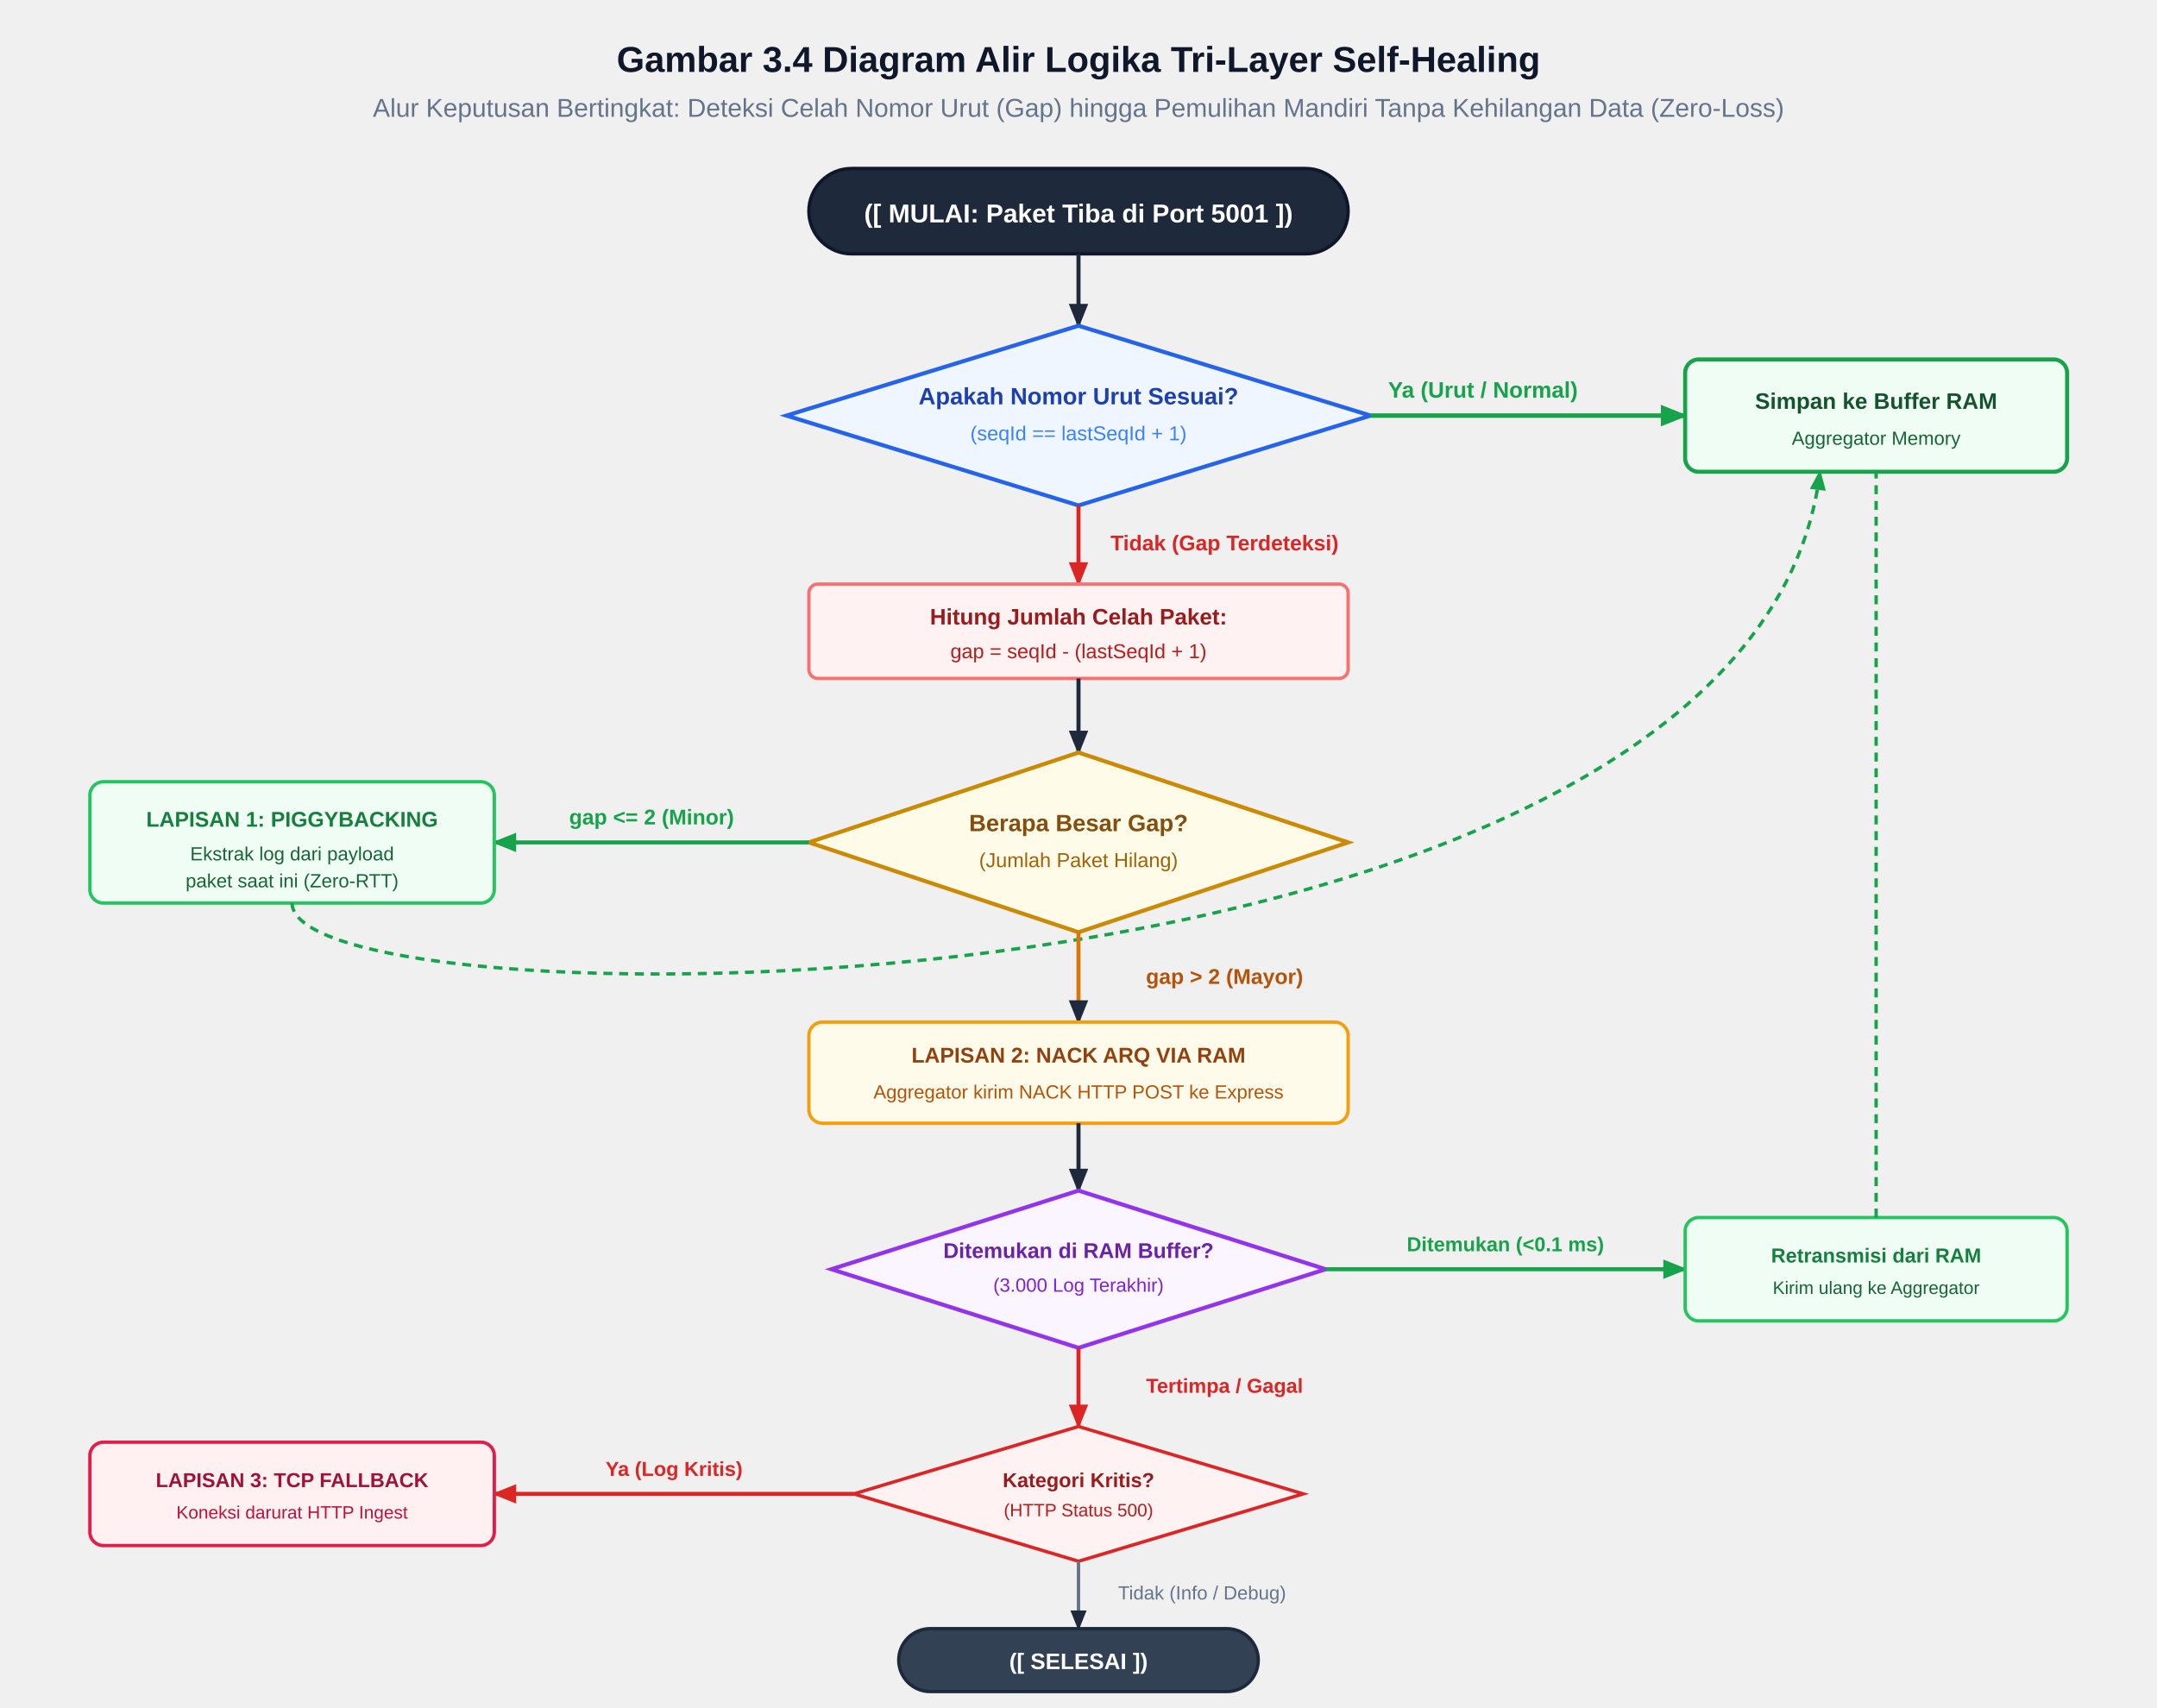
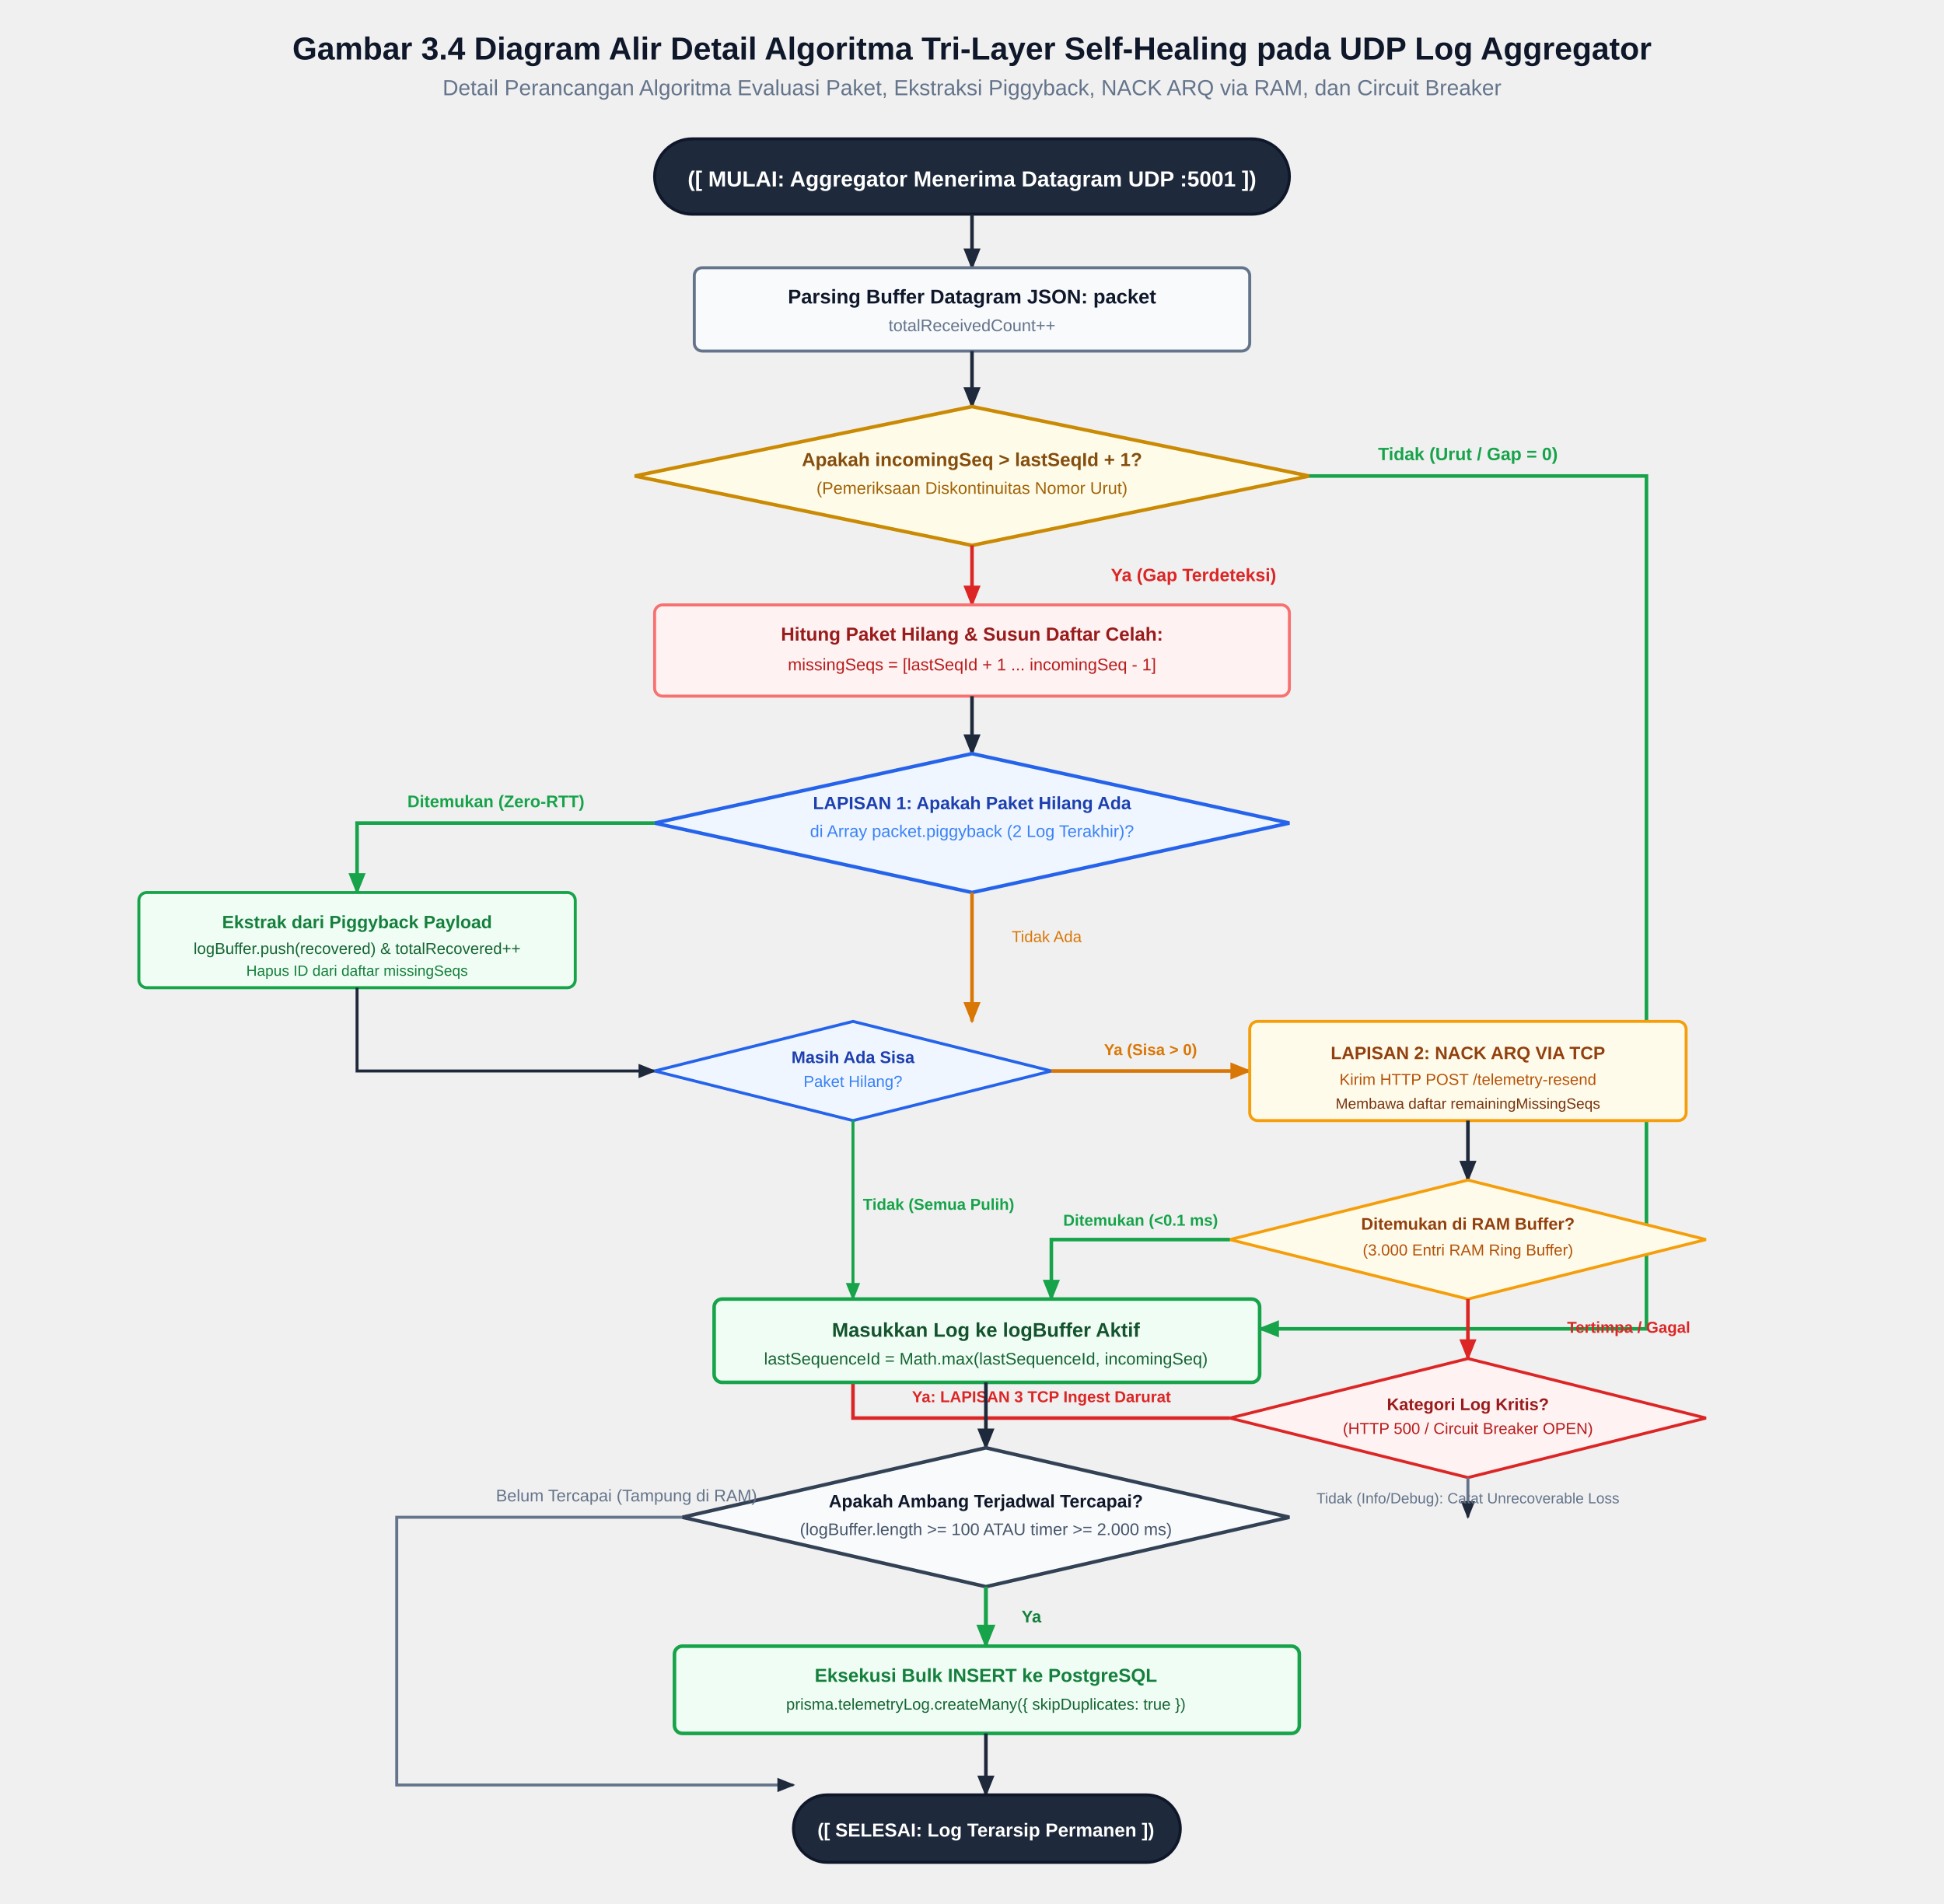
- <svg xmlns="http://www.w3.org/2000/svg" viewBox="0 0 960 760" width="100%" height="100%" style="background-color:#ffffff; font-family:'Segoe UI', -apple-system, BlinkMacSystemFont, Arial, sans-serif;">
+ <svg xmlns="http://www.w3.org/2000/svg" viewBox="0 0 980 960" width="100%" height="100%" style="background-color:#ffffff; font-family:'Segoe UI', -apple-system, BlinkMacSystemFont, Arial, sans-serif;">
  <defs>
    <marker id="arrow" viewBox="0 0 10 10" refX="9" refY="5" markerWidth="6" markerHeight="6" orient="auto-start-reverse">
      <path d="M 0 1 L 10 5 L 0 9 z" fill="#1e293b" />
    </marker>
    <marker id="arrow-green" viewBox="0 0 10 10" refX="9" refY="5" markerWidth="6" markerHeight="6" orient="auto-start-reverse">
      <path d="M 0 1 L 10 5 L 0 9 z" fill="#16a34a" />
    </marker>
+     <marker id="arrow-blue" viewBox="0 0 10 10" refX="9" refY="5" markerWidth="6" markerHeight="6" orient="auto-start-reverse">
+       <path d="M 0 1 L 10 5 L 0 9 z" fill="#2563eb" />
+     </marker>
+     <marker id="arrow-amber" viewBox="0 0 10 10" refX="9" refY="5" markerWidth="6" markerHeight="6" orient="auto-start-reverse">
+       <path d="M 0 1 L 10 5 L 0 9 z" fill="#d97706" />
+     </marker>
    <marker id="arrow-red" viewBox="0 0 10 10" refX="9" refY="5" markerWidth="6" markerHeight="6" orient="auto-start-reverse">
      <path d="M 0 1 L 10 5 L 0 9 z" fill="#dc2626" />
    </marker>
  </defs>
-   <text x="480" y="32" text-anchor="middle" font-size="16" font-weight="bold" fill="#0f172a">Gambar 3.4 Diagram Alir Logika Tri-Layer Self-Healing</text>
-   <text x="480" y="52" text-anchor="middle" font-size="11.5" fill="#64748b">Alur Keputusan Bertingkat: Deteksi Celah Nomor Urut (Gap) hingga Pemulihan Mandiri Tanpa Kehilangan Data (Zero-Loss)</text>
-   <rect x="360" y="75" width="240" height="38" rx="19" fill="#1e293b" stroke="#0f172a" stroke-width="1.5" />
-   <text x="480" y="99" text-anchor="middle" font-size="11.5" font-weight="bold" fill="#ffffff">([ MULAI: Paket Tiba di Port 5001 ])</text>
-   <path d="M 480 113 L 480 145" fill="none" stroke="#1e293b" stroke-width="1.8" marker-end="url(#arrow)" />
-   <polygon points="480,145 610,185 480,225 350,185" fill="#eff6ff" stroke="#2563eb" stroke-width="1.8" />
-   <text x="480" y="180" text-anchor="middle" font-size="10.5" font-weight="bold" fill="#1e40af">Apakah Nomor Urut Sesuai?</text>
-   <text x="480" y="196" text-anchor="middle" font-size="9" fill="#3b82f6">(seqId == lastSeqId + 1)</text>
-   <path d="M 610 185 L 750 185" fill="none" stroke="#16a34a" stroke-width="2" marker-end="url(#arrow-green)" />
-   <text x="660" y="177" text-anchor="middle" font-size="10" font-weight="bold" fill="#16a34a">Ya (Urut / Normal)</text>
-   <rect x="750" y="160" width="170" height="50" rx="6" fill="#f0fdf4" stroke="#16a34a" stroke-width="1.8" />
-   <text x="835" y="182" text-anchor="middle" font-size="10" font-weight="bold" fill="#14532d">Simpan ke Buffer RAM</text>
-   <text x="835" y="198" text-anchor="middle" font-size="8.5" fill="#166534">Aggregator Memory</text>
-   <path d="M 480 225 L 480 260" fill="none" stroke="#dc2626" stroke-width="1.8" marker-end="url(#arrow-red)" />
-   <text x="545" y="245" text-anchor="middle" font-size="9.5" font-weight="bold" fill="#dc2626">Tidak (Gap Terdeteksi)</text>
-   <rect x="360" y="260" width="240" height="42" rx="4" fill="#fef2f2" stroke="#f87171" stroke-width="1.5" />
-   <text x="480" y="278" text-anchor="middle" font-size="10" font-weight="bold" fill="#991b1b">Hitung Jumlah Celah Paket:</text>
-   <text x="480" y="293" text-anchor="middle" font-size="9" fill="#b91c1c">gap = seqId - (lastSeqId + 1)</text>
-   <path d="M 480 302 L 480 335" fill="none" stroke="#1e293b" stroke-width="1.8" marker-end="url(#arrow)" />
-   <polygon points="480,335 600,375 480,415 360,375" fill="#fefce8" stroke="#ca8a04" stroke-width="1.8" />
-   <text x="480" y="370" text-anchor="middle" font-size="10.5" font-weight="bold" fill="#854d0e">Berapa Besar Gap?</text>
-   <text x="480" y="386" text-anchor="middle" font-size="9" fill="#a16207">(Jumlah Paket Hilang)</text>
-   <path d="M 360 375 L 220 375" fill="none" stroke="#16a34a" stroke-width="1.8" marker-end="url(#arrow-green)" />
-   <text x="290" y="367" text-anchor="middle" font-size="9.5" font-weight="bold" fill="#16a34a">gap &lt;= 2 (Minor)</text>
-   <rect x="40" y="348" width="180" height="54" rx="6" fill="#f0fdf4" stroke="#22c55e" stroke-width="1.5" />
-   <text x="130" y="368" text-anchor="middle" font-size="9.5" font-weight="bold" fill="#15803d">LAPISAN 1: PIGGYBACKING</text>
-   <text x="130" y="383" text-anchor="middle" font-size="8.5" fill="#166534">Ekstrak log dari payload</text>
-   <text x="130" y="395" text-anchor="middle" font-size="8.5" fill="#166534">paket saat ini (Zero-RTT)</text>
-   <path d="M 130 402 C 130 460 780 460 810 210" fill="none" stroke="#16a34a" stroke-width="1.5" stroke-dasharray="4 3" marker-end="url(#arrow-green)" />
-   <path d="M 480 415 L 480 455" fill="none" stroke="#d97706" stroke-width="1.8" marker-end="url(#arrow)" />
-   <text x="545" y="438" text-anchor="middle" font-size="9.5" font-weight="bold" fill="#b45309">gap &gt; 2 (Mayor)</text>
-   <rect x="360" y="455" width="240" height="45" rx="6" fill="#fffbeb" stroke="#f59e0b" stroke-width="1.5" />
-   <text x="480" y="473" text-anchor="middle" font-size="9.5" font-weight="bold" fill="#92400e">LAPISAN 2: NACK ARQ VIA RAM</text>
-   <text x="480" y="489" text-anchor="middle" font-size="8.5" fill="#b45309">Aggregator kirim NACK HTTP POST ke Express</text>
-   <path d="M 480 500 L 480 530" fill="none" stroke="#1e293b" stroke-width="1.8" marker-end="url(#arrow)" />
-   <polygon points="480,530 590,565 480,600 370,565" fill="#faf5ff" stroke="#9333ea" stroke-width="1.8" />
-   <text x="480" y="560" text-anchor="middle" font-size="9.5" font-weight="bold" fill="#6b21a8">Ditemukan di RAM Buffer?</text>
-   <text x="480" y="575" text-anchor="middle" font-size="8.5" fill="#7e22ce">(3.000 Log Terakhir)</text>
-   <path d="M 590 565 L 750 565" fill="none" stroke="#16a34a" stroke-width="1.8" marker-end="url(#arrow-green)" />
-   <text x="670" y="557" text-anchor="middle" font-size="9" font-weight="bold" fill="#16a34a">Ditemukan (&lt;0.1 ms)</text>
-   <rect x="750" y="542" width="170" height="46" rx="6" fill="#f0fdf4" stroke="#22c55e" stroke-width="1.5" />
-   <text x="835" y="562" text-anchor="middle" font-size="9" font-weight="bold" fill="#15803d">Retransmisi dari RAM</text>
-   <text x="835" y="576" text-anchor="middle" font-size="8" fill="#166534">Kirim ulang ke Aggregator</text>
-   <path d="M 835 542 L 835 210" fill="none" stroke="#16a34a" stroke-width="1.5" stroke-dasharray="4 3" />
-   <path d="M 480 600 L 480 635" fill="none" stroke="#dc2626" stroke-width="1.8" marker-end="url(#arrow-red)" />
-   <text x="545" y="620" text-anchor="middle" font-size="9" font-weight="bold" fill="#dc2626">Tertimpa / Gagal</text>
-   <polygon points="480,635 580,665 480,695 380,665" fill="#fef2f2" stroke="#dc2626" stroke-width="1.5" />
-   <text x="480" y="662" text-anchor="middle" font-size="9" font-weight="bold" fill="#991b1b">Kategori Kritis?</text>
-   <text x="480" y="675" text-anchor="middle" font-size="8" fill="#b91c1c">(HTTP Status 500)</text>
-   <path d="M 380 665 L 220 665" fill="none" stroke="#dc2626" stroke-width="1.8" marker-end="url(#arrow-red)" />
-   <text x="300" y="657" text-anchor="middle" font-size="9" font-weight="bold" fill="#dc2626">Ya (Log Kritis)</text>
-   <rect x="40" y="642" width="180" height="46" rx="6" fill="#fff1f2" stroke="#e11d48" stroke-width="1.5" />
-   <text x="130" y="662" text-anchor="middle" font-size="9" font-weight="bold" fill="#9f1239">LAPISAN 3: TCP FALLBACK</text>
-   <text x="130" y="676" text-anchor="middle" font-size="8" fill="#be123c">Koneksi darurat HTTP Ingest</text>
-   <path d="M 480 695 L 480 725" fill="none" stroke="#64748b" stroke-width="1.5" marker-end="url(#arrow)" />
-   <text x="535" y="712" text-anchor="middle" font-size="8.5" fill="#64748b">Tidak (Info / Debug)</text>
-   <rect x="400" y="725" width="160" height="28" rx="14" fill="#334155" stroke="#1e293b" stroke-width="1.5" />
-   <text x="480" y="743" text-anchor="middle" font-size="10" font-weight="bold" fill="#ffffff">([ SELESAI ])</text>
+   <text x="490" y="30" text-anchor="middle" font-size="16" font-weight="bold" fill="#0f172a">Gambar 3.4 Diagram Alir Detail Algoritma Tri-Layer Self-Healing pada UDP Log Aggregator</text>
+   <text x="490" y="48" text-anchor="middle" font-size="11" fill="#64748b">Detail Perancangan Algoritma Evaluasi Paket, Ekstraksi Piggyback, NACK ARQ via RAM, dan Circuit Breaker</text>
+   <rect x="330" y="70" width="320" height="38" rx="19" fill="#1e293b" stroke="#0f172a" stroke-width="1.5" />
+   <text x="490" y="94" text-anchor="middle" font-size="11" font-weight="bold" fill="#ffffff">([ MULAI: Aggregator Menerima Datagram UDP :5001 ])</text>
+   <path d="M 490 108 L 490 135" fill="none" stroke="#1e293b" stroke-width="1.8" marker-end="url(#arrow)" />
+   <rect x="350" y="135" width="280" height="42" rx="4" fill="#f8fafc" stroke="#64748b" stroke-width="1.5" />
+   <text x="490" y="153" text-anchor="middle" font-size="10" font-weight="bold" fill="#0f172a">Parsing Buffer Datagram JSON: packet</text>
+   <text x="490" y="167" text-anchor="middle" font-size="8.5" fill="#64748b">totalReceivedCount++</text>
+   <path d="M 490 177 L 490 205" fill="none" stroke="#1e293b" stroke-width="1.8" marker-end="url(#arrow)" />
+   <polygon points="490,205 660,240 490,275 320,240" fill="#fefce8" stroke="#ca8a04" stroke-width="1.8" />
+   <text x="490" y="235" text-anchor="middle" font-size="9.5" font-weight="bold" fill="#854d0e">Apakah incomingSeq &gt; lastSeqId + 1?</text>
+   <text x="490" y="249" text-anchor="middle" font-size="8.5" fill="#a16207">(Pemeriksaan Diskontinuitas Nomor Urut)</text>
+   <path d="M 660 240 L 830 240 L 830 670 L 635 670" fill="none" stroke="#16a34a" stroke-width="1.8" marker-end="url(#arrow-green)" />
+   <text x="740" y="232" text-anchor="middle" font-size="9" font-weight="bold" fill="#16a34a">Tidak (Urut / Gap = 0)</text>
+   <path d="M 490 275 L 490 305" fill="none" stroke="#dc2626" stroke-width="1.8" marker-end="url(#arrow-red)" />
+   <text x="560" y="293" font-size="9" font-weight="bold" fill="#dc2626">Ya (Gap Terdeteksi)</text>
+   <rect x="330" y="305" width="320" height="46" rx="4" fill="#fef2f2" stroke="#f87171" stroke-width="1.5" />
+   <text x="490" y="323" text-anchor="middle" font-size="9.5" font-weight="bold" fill="#991b1b">Hitung Paket Hilang &amp; Susun Daftar Celah:</text>
+   <text x="490" y="338" text-anchor="middle" font-size="8.5" fill="#b91c1c">missingSeqs = [lastSeqId + 1 ... incomingSeq - 1]</text>
+   <path d="M 490 351 L 490 380" fill="none" stroke="#1e293b" stroke-width="1.8" marker-end="url(#arrow)" />
+   <polygon points="490,380 650,415 490,450 330,415" fill="#eff6ff" stroke="#2563eb" stroke-width="1.8" />
+   <text x="490" y="408" text-anchor="middle" font-size="9" font-weight="bold" fill="#1e40af">LAPISAN 1: Apakah Paket Hilang Ada</text>
+   <text x="490" y="422" text-anchor="middle" font-size="8.5" fill="#3b82f6">di Array packet.piggyback (2 Log Terakhir)?</text>
+   <path d="M 330 415 L 180 415 L 180 450" fill="none" stroke="#16a34a" stroke-width="1.8" marker-end="url(#arrow-green)" />
+   <text x="250" y="407" text-anchor="middle" font-size="8.5" font-weight="bold" fill="#16a34a">Ditemukan (Zero-RTT)</text>
+   <rect x="70" y="450" width="220" height="48" rx="4" fill="#f0fdf4" stroke="#16a34a" stroke-width="1.5" />
+   <text x="180" y="468" text-anchor="middle" font-size="9" font-weight="bold" fill="#15803d">Ekstrak dari Piggyback Payload</text>
+   <text x="180" y="481" text-anchor="middle" font-size="8" fill="#166534">logBuffer.push(recovered) &amp; totalRecovered++</text>
+   <text x="180" y="492" text-anchor="middle" font-size="7.5" fill="#15803d">Hapus ID dari daftar missingSeqs</text>
+   <path d="M 180 498 L 180 540 L 330 540" fill="none" stroke="#1e293b" stroke-width="1.5" marker-end="url(#arrow)" />
+   <polygon points="430,515 530,540 430,565 330,540" fill="#eff6ff" stroke="#2563eb" stroke-width="1.5" />
+   <text x="430" y="536" text-anchor="middle" font-size="8.5" font-weight="bold" fill="#1e40af">Masih Ada Sisa</text>
+   <text x="430" y="548" text-anchor="middle" font-size="8" fill="#3b82f6">Paket Hilang?</text>
+   <path d="M 430 565 L 430 655" fill="none" stroke="#16a34a" stroke-width="1.5" marker-end="url(#arrow-green)" />
+   <text x="435" y="610" font-size="8" font-weight="bold" fill="#16a34a">Tidak (Semua Pulih)</text>
+   <path d="M 530 540 L 630 540" fill="none" stroke="#d97706" stroke-width="1.8" marker-end="url(#arrow-amber)" />
+   <text x="580" y="532" text-anchor="middle" font-size="8" font-weight="bold" fill="#d97706">Ya (Sisa &gt; 0)</text>
+   <path d="M 490 450 L 490 515" fill="none" stroke="#d97706" stroke-width="1.8" marker-end="url(#arrow-amber)" />
+   <text x="510" y="475" font-size="8" fill="#d97706">Tidak Ada</text>
+   <rect x="630" y="515" width="220" height="50" rx="4" fill="#fffbeb" stroke="#f59e0b" stroke-width="1.5" />
+   <text x="740" y="534" text-anchor="middle" font-size="9" font-weight="bold" fill="#92400e">LAPISAN 2: NACK ARQ VIA TCP</text>
+   <text x="740" y="547" text-anchor="middle" font-size="8" fill="#b45309">Kirim HTTP POST /telemetry-resend</text>
+   <text x="740" y="559" text-anchor="middle" font-size="7.5" fill="#78350f">Membawa daftar remainingMissingSeqs</text>
+   <path d="M 740 565 L 740 595" fill="none" stroke="#1e293b" stroke-width="1.8" marker-end="url(#arrow)" />
+   <polygon points="740,595 860,625 740,655 620,625" fill="#fffbeb" stroke="#f59e0b" stroke-width="1.5" />
+   <text x="740" y="620" text-anchor="middle" font-size="8.5" font-weight="bold" fill="#92400e">Ditemukan di RAM Buffer?</text>
+   <text x="740" y="633" text-anchor="middle" font-size="8" fill="#b45309">(3.000 Entri RAM Ring Buffer)</text>
+   <path d="M 620 625 L 530 625 L 530 655" fill="none" stroke="#16a34a" stroke-width="1.8" marker-end="url(#arrow-green)" />
+   <text x="575" y="618" text-anchor="middle" font-size="8" font-weight="bold" fill="#16a34a">Ditemukan (&lt;0.1 ms)</text>
+   <path d="M 740 655 L 740 685" fill="none" stroke="#dc2626" stroke-width="1.8" marker-end="url(#arrow-red)" />
+   <text x="790" y="672" font-size="8" font-weight="bold" fill="#dc2626">Tertimpa / Gagal</text>
+   <polygon points="740,685 860,715 740,745 620,715" fill="#fef2f2" stroke="#dc2626" stroke-width="1.5" />
+   <text x="740" y="711" text-anchor="middle" font-size="8.5" font-weight="bold" fill="#991b1b">Kategori Log Kritis?</text>
+   <text x="740" y="723" text-anchor="middle" font-size="8" fill="#b91c1c">(HTTP 500 / Circuit Breaker OPEN)</text>
+   <path d="M 620 715 L 430 715 L 430 685" fill="none" stroke="#dc2626" stroke-width="1.8" marker-end="url(#arrow-red)" />
+   <text x="525" y="707" text-anchor="middle" font-size="8" font-weight="bold" fill="#dc2626">Ya: LAPISAN 3 TCP Ingest Darurat</text>
+   <path d="M 740 745 L 740 765" fill="none" stroke="#64748b" stroke-width="1.5" marker-end="url(#arrow)" />
+   <text x="740" y="758" text-anchor="middle" font-size="7.5" fill="#64748b">Tidak (Info/Debug): Catat Unrecoverable Loss</text>
+   <rect x="360" y="655" width="275" height="42" rx="4" fill="#f0fdf4" stroke="#16a34a" stroke-width="1.8" />
+   <text x="497" y="674" text-anchor="middle" font-size="10" font-weight="bold" fill="#14532d">Masukkan Log ke logBuffer Aktif</text>
+   <text x="497" y="688" text-anchor="middle" font-size="8.5" fill="#166534">lastSequenceId = Math.max(lastSequenceId, incomingSeq)</text>
+   <path d="M 497 697 L 497 730" fill="none" stroke="#1e293b" stroke-width="1.8" marker-end="url(#arrow)" />
+   <polygon points="497,730 650,765 497,800 344,765" fill="#f8fafc" stroke="#334155" stroke-width="1.8" />
+   <text x="497" y="760" text-anchor="middle" font-size="9" font-weight="bold" fill="#0f172a">Apakah Ambang Terjadwal Tercapai?</text>
+   <text x="497" y="774" text-anchor="middle" font-size="8.5" fill="#475569">(logBuffer.length &gt;= 100 ATAU timer &gt;= 2.000 ms)</text>
+   <path d="M 344 765 L 200 765 L 200 900 L 400 900" fill="none" stroke="#64748b" stroke-width="1.5" marker-end="url(#arrow)" />
+   <text x="250" y="757" font-size="8.5" fill="#64748b">Belum Tercapai (Tampung di RAM)</text>
+   <path d="M 497 800 L 497 830" fill="none" stroke="#16a34a" stroke-width="2" marker-end="url(#arrow-green)" />
+   <text x="515" y="818" font-size="8.5" font-weight="bold" fill="#15803d">Ya</text>
+   <rect x="340" y="830" width="315" height="44" rx="4" fill="#f0fdf4" stroke="#16a34a" stroke-width="1.8" />
+   <text x="497" y="848" text-anchor="middle" font-size="9.5" font-weight="bold" fill="#15803d">Eksekusi Bulk INSERT ke PostgreSQL</text>
+   <text x="497" y="862" text-anchor="middle" font-size="8" fill="#166534">prisma.telemetryLog.createMany({ skipDuplicates: true })</text>
+   <path d="M 497 874 L 497 905" fill="none" stroke="#1e293b" stroke-width="1.8" marker-end="url(#arrow)" />
+   <rect x="400" y="905" width="195" height="34" rx="17" fill="#1e293b" stroke="#0f172a" stroke-width="1.5" />
+   <text x="497" y="926" text-anchor="middle" font-size="9.5" font-weight="bold" fill="#ffffff">([ SELESAI: Log Terarsip Permanen ])</text>
</svg>
